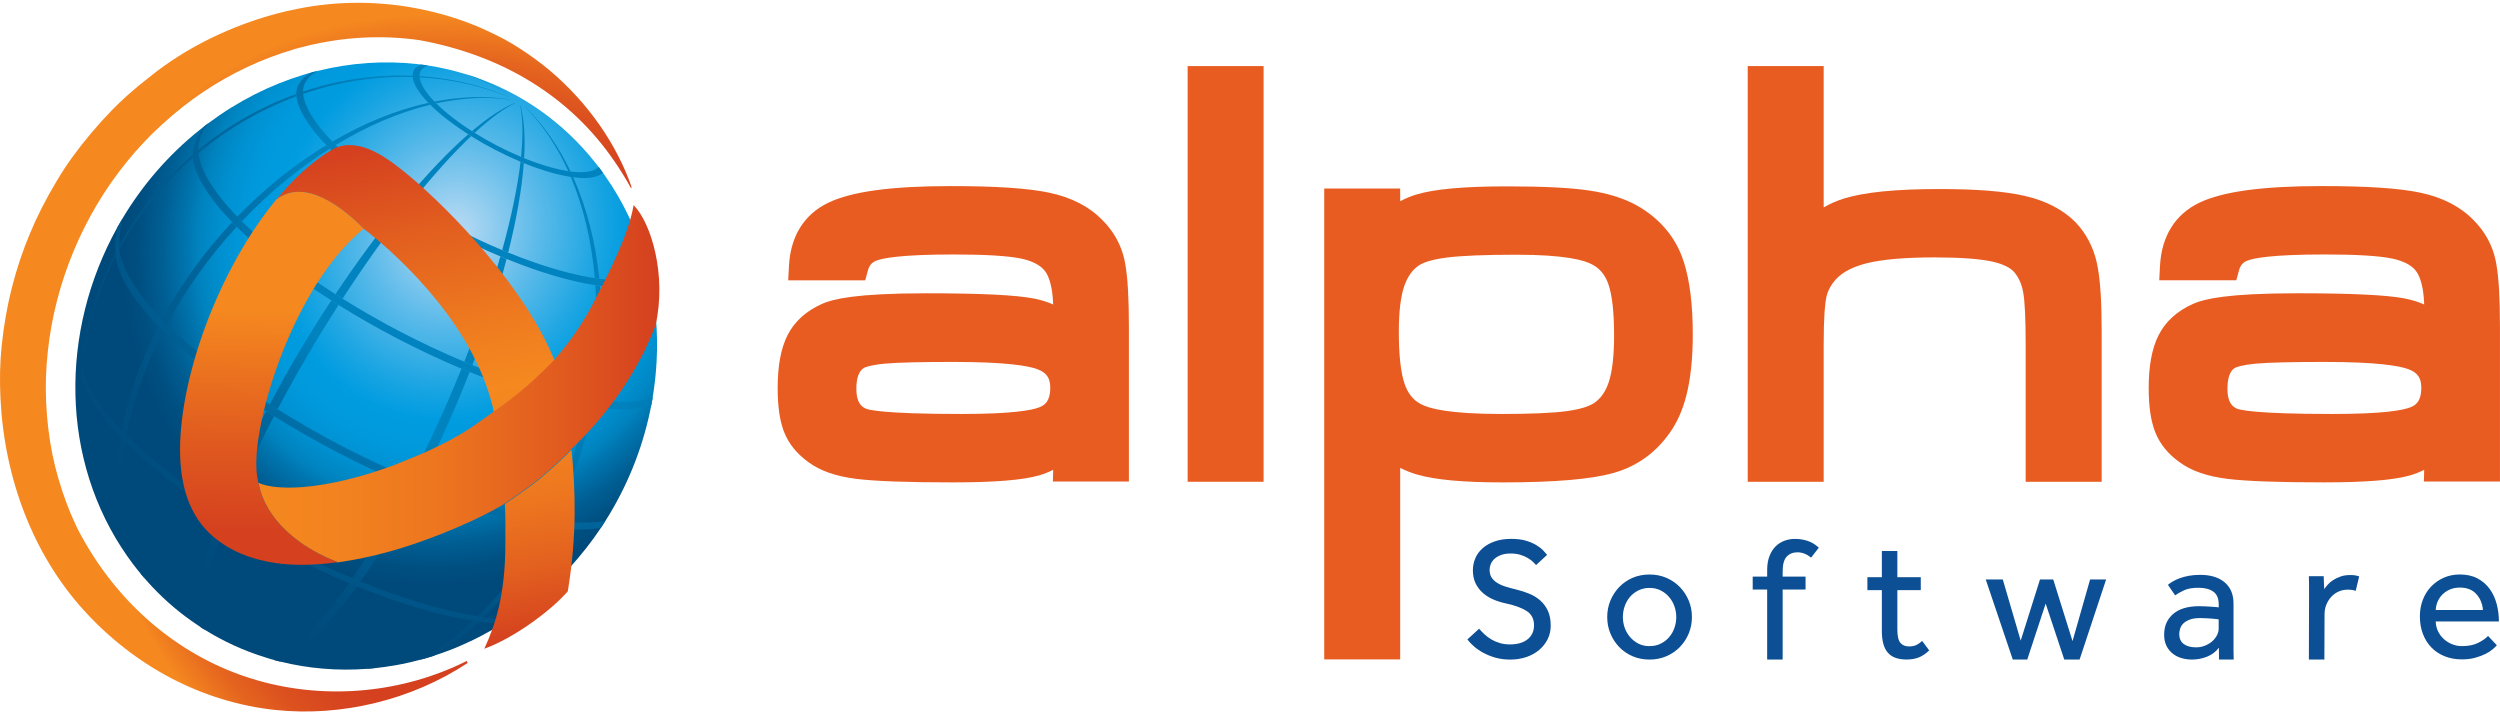
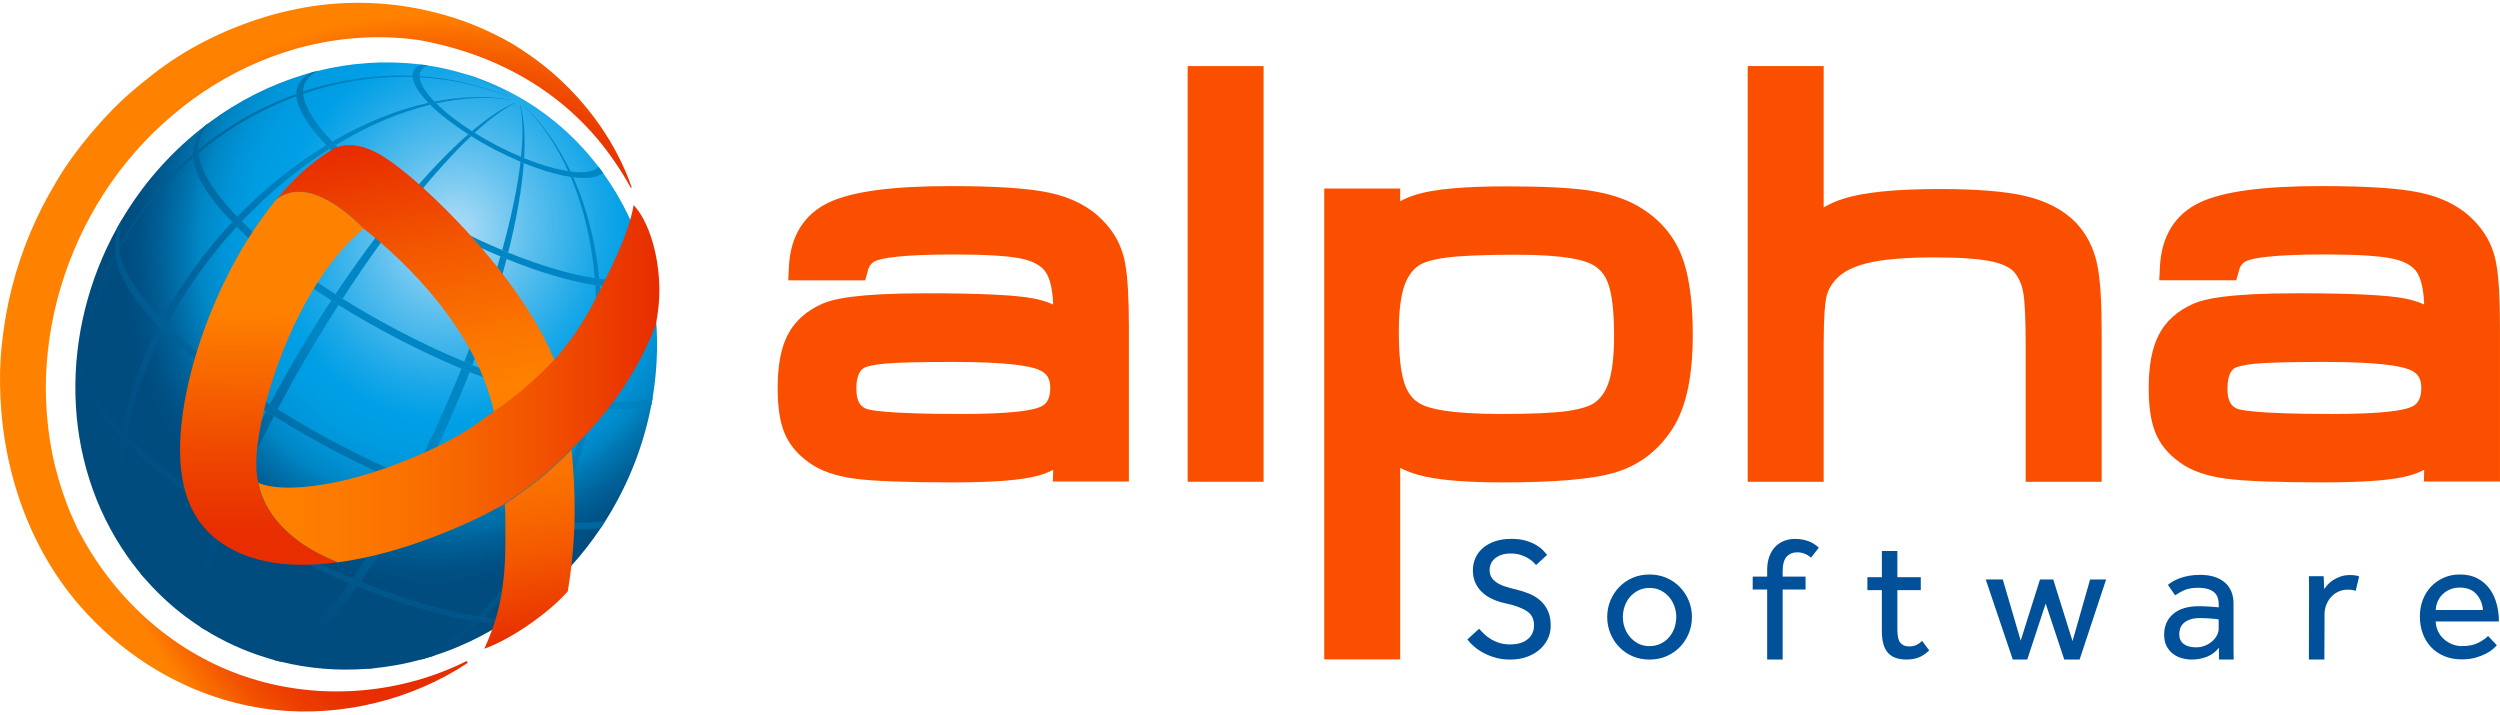
<svg xmlns="http://www.w3.org/2000/svg" xmlns:xlink="http://www.w3.org/1999/xlink" id="a" viewBox="0 0 161 46">
  <defs>
    <radialGradient id="b" cx="29.193" cy="14.97" fx="29.193" fy="14.97" r="22.999" gradientTransform="translate(52.89433 -6.90154) rotate(112.1452) scale(1 .91575)" gradientUnits="userSpaceOnUse">
-       <stop offset=".048" stop-color="#acd6f2" />
-       <stop offset=".245" stop-color="#60bcea" />
-       <stop offset=".441" stop-color="#1ba5e2" />
-       <stop offset=".532" stop-color="#009ce0" />
-       <stop offset=".62" stop-color="#0099dc" />
-       <stop offset=".694" stop-color="#0091d2" />
-       <stop offset=".764" stop-color="#0084c0" />
-       <stop offset=".769" stop-color="#0083bf" />
-       <stop offset=".803" stop-color="#0076b0" />
-       <stop offset=".882" stop-color="#005e93" />
-       <stop offset=".951" stop-color="#004f81" />
-       <stop offset="1" stop-color="#004a7b" />
+       <stop offset=".048" stop-color="#a1d8f5" />
+       <stop offset=".229" stop-color="#5fc0ee" />
+       <stop offset=".435" stop-color="#1ba8e8" />
+       <stop offset=".532" stop-color="#009fe6" />
+       <stop offset=".618" stop-color="#009ce2" />
+       <stop offset=".692" stop-color="#0094d8" />
+       <stop offset=".761" stop-color="#0087c6" />
+       <stop offset=".769" stop-color="#0086c4" />
+       <stop offset=".805" stop-color="#0078b4" />
+       <stop offset=".883" stop-color="#006097" />
+       <stop offset=".951" stop-color="#005185" />
+       <stop offset="1" stop-color="#004c7f" />
    </radialGradient>
    <radialGradient id="c" cx="32.015" cy="1.974" fx="32.015" fy="1.974" r="35.83" gradientTransform="translate(58.95926 52.23724) rotate(-140.2567) scale(.969 .7451) skewX(.27153)" gradientUnits="userSpaceOnUse">
-       <stop offset=".023" stop-color="#d5411f" />
-       <stop offset=".672" stop-color="#d5411f" />
-       <stop offset=".749" stop-color="#d6451f" />
-       <stop offset=".827" stop-color="#dc511f" />
-       <stop offset=".907" stop-color="#e5651f" />
-       <stop offset=".986" stop-color="#f2821f" />
-       <stop offset="1" stop-color="#f5881f" />
+       <stop offset=".023" stop-color="#e82e00" />
+       <stop offset=".672" stop-color="#e82e00" />
+       <stop offset=".743" stop-color="#e93200" />
+       <stop offset=".816" stop-color="#ec3e00" />
+       <stop offset=".889" stop-color="#f25200" />
+       <stop offset=".962" stop-color="#fa6f00" />
+       <stop offset="1" stop-color="#ff8100" />
    </radialGradient>
    <radialGradient id="d" cx="32.255" cy="13.706" fx="32.255" fy="13.706" r="25.024" gradientUnits="userSpaceOnUse">
-       <stop offset=".426" stop-color="#0083bf" />
-       <stop offset=".496" stop-color="#0076b0" />
-       <stop offset=".662" stop-color="#005e93" />
-       <stop offset=".805" stop-color="#004f81" />
-       <stop offset=".908" stop-color="#004a7b" />
+       <stop offset=".426" stop-color="#0086c4" />
+       <stop offset=".5" stop-color="#0078b4" />
+       <stop offset=".664" stop-color="#006097" />
+       <stop offset=".806" stop-color="#005185" />
+       <stop offset=".908" stop-color="#004c7f" />
    </radialGradient>
    <radialGradient id="e" cx="32.017" cy="15.605" fx="32.017" fy="15.605" r="31.35" xlink:href="#d" />
    <radialGradient id="f" cx="32.018" cy="15.605" fx="32.018" fy="15.605" r="31.351" xlink:href="#d" />
    <radialGradient id="g" cx="32.018" cy="15.56" fx="32.018" fy="15.56" r="31.195" xlink:href="#d" />
    <radialGradient id="h" cx="32.054" cy="15.57" fx="32.054" fy="15.57" r="31.222" xlink:href="#d" />
    <radialGradient id="i" cx="32.816" cy="15.431" fx="32.816" fy="15.431" r="30.554" xlink:href="#d" />
    <radialGradient id="j" cx="30.389" cy="16.182" fx="30.389" fy="16.182" r="30.358" xlink:href="#d" />
    <radialGradient id="k" cx="31.239" cy="15.78" fx="31.239" fy="15.78" r="31.122" xlink:href="#d" />
    <radialGradient id="l" cx="31.541" cy="14.751" fx="31.541" fy="14.751" r="32.516" xlink:href="#d" />
    <radialGradient id="m" cx="31.726" cy="15.387" fx="31.726" fy="15.387" r="31.456" xlink:href="#d" />
    <radialGradient id="n" cx="31.848" cy="15.588" fx="31.848" fy="15.588" r="30.982" xlink:href="#d" />
    <radialGradient id="o" cx="31.955" cy="15.594" fx="31.955" fy="15.594" r="31.063" xlink:href="#d" />
    <linearGradient id="p" x1="25.149" y1="9.408" x2="31.101" y2="41.48" gradientUnits="userSpaceOnUse">
-       <stop offset="0" stop-color="#d5411f" />
-       <stop offset=".175" stop-color="#e25e1f" />
-       <stop offset=".386" stop-color="#ef7c1f" />
-       <stop offset=".505" stop-color="#f5881f" />
-       <stop offset=".619" stop-color="#f3831f" />
-       <stop offset=".739" stop-color="#ed761f" />
-       <stop offset=".863" stop-color="#e3611f" />
-       <stop offset=".988" stop-color="#d6441f" />
-       <stop offset="1" stop-color="#d5411f" />
+       <stop offset="0" stop-color="#e82e00" />
+       <stop offset=".212" stop-color="#f35700" />
+       <stop offset=".4" stop-color="#fb7500" />
+       <stop offset=".505" stop-color="#ff8100" />
+       <stop offset=".61" stop-color="#fd7c00" />
+       <stop offset=".721" stop-color="#fa6f00" />
+       <stop offset=".835" stop-color="#f45a00" />
+       <stop offset=".95" stop-color="#ec3d00" />
+       <stop offset="1" stop-color="#e82e00" />
    </linearGradient>
    <linearGradient id="q" x1="29.018" y1="8.536" x2="35.024" y2="40.89" xlink:href="#p" />
    <linearGradient id="r" x1="19.39" y1="35.101" x2="19.804" y2="35.101" gradientUnits="userSpaceOnUse">
      <stop offset=".162" stop-color="#d5411f" />
      <stop offset=".279" stop-color="#df571f" />
      <stop offset=".446" stop-color="#eb721f" />
      <stop offset=".596" stop-color="#f2821f" />
      <stop offset=".712" stop-color="#f5881f" />
      <stop offset="1" stop-color="#f5881f" />
    </linearGradient>
    <linearGradient id="s" x1="21.678" y1="36.201" x2="21.733" y2="36.201" xlink:href="#r" />
    <linearGradient id="t" x1="17.248" y1="38.332" x2="17.649" y2="12.608" gradientUnits="userSpaceOnUse">
-       <stop offset=".162" stop-color="#d5411f" />
-       <stop offset=".38" stop-color="#e05a1f" />
-       <stop offset=".712" stop-color="#f5881f" />
-       <stop offset="1" stop-color="#f5881f" />
+       <stop offset=".162" stop-color="#e82e00" />
+       <stop offset=".351" stop-color="#ef4700" />
+       <stop offset=".712" stop-color="#ff8100" />
+       <stop offset="1" stop-color="#ff8100" />
    </linearGradient>
    <linearGradient id="u" x1="16.64" y1="24.713" x2="42.461" y2="24.713" gradientUnits="userSpaceOnUse">
-       <stop offset="0" stop-color="#f5881f" />
-       <stop offset=".213" stop-color="#f2821f" />
-       <stop offset=".471" stop-color="#ec741f" />
-       <stop offset=".75" stop-color="#e15b1f" />
-       <stop offset=".99" stop-color="#d5411f" />
+       <stop offset="0" stop-color="#ff8100" />
+       <stop offset=".195" stop-color="#fd7b00" />
+       <stop offset=".43" stop-color="#f96d00" />
+       <stop offset=".686" stop-color="#f25400" />
+       <stop offset=".955" stop-color="#e93200" />
+       <stop offset=".99" stop-color="#e82e00" />
    </linearGradient>
    <linearGradient id="v" x1="19.576" y1="35.651" x2="22.026" y2="35.651" gradientUnits="userSpaceOnUse">
      <stop offset="0" stop-color="#f5881f" />
      <stop offset=".209" stop-color="#f3831f" />
      <stop offset=".432" stop-color="#ed761f" />
      <stop offset=".663" stop-color="#e3611f" />
      <stop offset=".896" stop-color="#d6431f" />
      <stop offset=".915" stop-color="#d5411f" />
    </linearGradient>
  </defs>
-   <path d="M72.412,16.715c-.22-.966-.694-1.817-1.41-2.535-.85-.877-2.011-1.474-3.45-1.775-1.341-.283-3.416-.421-6.343-.421-3.794,0-6.366.35-7.865,1.071-1.558.747-2.435,2.156-2.535,4.074l-.048.923h4.959l.177-.644c.088-.32.247-.505.532-.619.373-.15,1.515-.401,4.99-.401,2.054,0,3.52.09,4.356.268.696.148,1.201.408,1.501.773.048.06.088.118.118.172.184.32.394.912.429,2.008-.376-.168-.787-.296-1.232-.383-1.165-.228-3.433-.338-6.934-.338-4.58,0-6.0.377-6.67.66-1.056.46-1.818,1.146-2.272,2.042-.426.849-.633,1.962-.633,3.404,0,1.179.132,2.097.405,2.806.297.767.828,1.426,1.577,1.963.755.559,1.765.911,3.09,1.077,1.203.15,3.292.226,6.211.226,2.667,0,4.476-.146,5.531-.445.324-.092.634-.214.929-.365l-.019.754h4.895v-9.921c0-1.858-.075-3.188-.23-4.066-.016-.102-.038-.208-.06-.308ZM67.637,24.975c0,.859-.351,1.115-.695,1.252-.496.197-1.769.433-5.018.433-5.039,0-6.006-.268-6.182-.351-.273-.13-.593-.394-.593-1.263,0-.706.166-1.162.492-1.354.065-.037.386-.184,1.37-.276.799-.071,2.272-.108,4.374-.108,3.445,0,4.847.254,5.417.467.594.22.835.567.835,1.199Z" fill="#e85c21" />
-   <polygon points="76.484 4.256 76.484 4.527 76.484 30.149 76.484 31.026 77.361 31.026 80.498 31.026 81.376 31.026 81.376 30.149 81.376 4.527 81.376 4.256 76.484 4.256" fill="#e85c21" />
-   <path d="M108.329,16.555c-.51-1.366-1.458-2.468-2.815-3.265-.874-.504-1.922-.839-3.21-1.028-1.218-.175-2.935-.26-5.251-.26-2.754,0-4.662.171-5.832.523-.374.114-.724.259-1.049.433v-.818h-4.892v30.327h4.892v-12.335c.344.177.716.323,1.114.436,1.168.335,2.963.498,5.487.498,3.405,0,5.763-.206,7.209-.629,1.557-.455,2.811-1.405,3.724-2.824.881-1.367,1.309-3.353,1.309-6.073,0-1.89-.19-3.448-.564-4.631-.038-.117-.078-.237-.124-.355ZM103.948,21.612c0,1.315-.119,2.332-.353,3.023-.208.603-.514,1.037-.935,1.321-.242.16-.75.384-1.761.52-.891.122-2.302.184-4.197.184-3.349,0-4.678-.347-5.203-.639l-.007-.004-.007-.004c-.477-.254-.811-.671-1.023-1.276-.251-.717-.378-1.851-.378-3.371,0-1.278.118-2.27.351-2.948.101-.287.222-.533.369-.747.159-.234.34-.418.558-.569.231-.156.74-.378,1.79-.513.954-.123,2.47-.185,4.508-.185,3.108,0,4.371.345,4.885.635l.008.004.008.004c.291.157.521.36.703.624.128.184.233.394.314.627.246.701.369,1.814.369,3.311Z" fill="#e85c21" />
-   <path d="M135.039,16.934c-.225-1.01-.683-1.888-1.359-2.604l-.007-.007-.007-.007c-.804-.815-1.907-1.388-3.278-1.702-1.293-.296-3.083-.44-5.472-.44-2.844,0-4.872.204-6.199.622-.464.148-.889.336-1.272.562V4.256h-4.892v26.77h4.892v-8.826c0-1.851.089-2.668.164-3.027.092-.431.289-.812.604-1.161.017-.019.03-.034.043-.047l.007-.007.01-.01c.412-.436,1.061-.769,1.928-.99,1.002-.253,2.478-.381,4.384-.381,1.687,0,2.956.095,3.771.281.674.157,1.147.398,1.403.716.059.075.111.149.149.214l.007.013.008.012c.178.283.299.614.371,1.013.106.582.159,1.717.159,3.375v8.826h4.895v-9.646c0-1.887-.084-3.257-.258-4.186-.015-.093-.033-.178-.052-.26Z" fill="#e85c21" />
-   <path d="M160.768,17.027c-.018-.111-.039-.215-.061-.312-.215-.96-.689-1.814-1.41-2.539-.848-.873-2.011-1.471-3.45-1.772-1.337-.283-3.411-.421-6.34-.421-3.793,0-6.366.35-7.868,1.07-1.559.749-2.436,2.158-2.536,4.075l-.048.923h4.962l.177-.644c.088-.321.247-.506.529-.619.373-.15,1.515-.401,4.993-.401,2.054,0,3.52.09,4.356.268.696.148,1.201.408,1.501.773.04.051.08.11.115.172.184.32.394.912.429,2.008-.376-.167-.787-.295-1.232-.383-1.165-.228-3.431-.338-6.93-.338-4.58,0-6.0.377-6.67.66-1.061.462-1.824,1.149-2.274,2.045-.427.851-.635,1.963-.635,3.401,0,1.174.134,2.092.408,2.806.292.764.822,1.425,1.574,1.963.755.559,1.767.911,3.093,1.077,1.199.15,3.289.226,6.211.226,2.668,0,4.477-.146,5.528-.445.324-.092.634-.214.928-.364l-.019.753h4.899v-9.921c0-1.859-.076-3.188-.232-4.062ZM155.932,24.975c0,.86-.35,1.116-.692,1.252-.496.197-1.769.433-5.018.433-5.039,0-6.006-.268-6.182-.351-.273-.13-.593-.394-.593-1.263,0-1.066.368-1.283.489-1.354.086-.048.417-.187,1.373-.276.797-.071,2.268-.108,4.371-.108,3.444,0,4.849.254,5.421.468.591.219.831.566.831,1.199Z" fill="#e85c21" />
-   <path d="M95.254,40.491c.104.118.22.238.349.36.129.122.275.231.438.327.162.096.343.174.543.233.2.059.417.089.655.089.488,0,.869-.111,1.142-.333.273-.222.41-.521.41-.898,0-.407-.155-.711-.466-.915-.31-.203-.758-.368-1.342-.494-.318-.066-.607-.159-.865-.277-.259-.118-.482-.266-.671-.444s-.334-.383-.438-.615c-.104-.233-.155-.497-.155-.793,0-.273.052-.532.155-.776s.258-.458.466-.643c.207-.185.466-.333.776-.443.311-.111.669-.166,1.076-.166.362,0,.675.039.937.116.263.078.486.172.671.283s.333.226.444.344c.111.118.196.214.255.288l-.71.654c-.044-.052-.111-.12-.2-.205-.089-.085-.202-.168-.338-.249s-.296-.15-.477-.205c-.182-.056-.39-.083-.627-.083-.237,0-.44.032-.61.094-.17.063-.31.144-.421.244-.111.1-.192.212-.244.338-.052.126-.077.251-.077.377,0,.185.039.342.116.471.078.129.19.244.338.344s.331.185.549.255c.218.071.467.139.748.205.274.066.542.154.804.261.262.107.497.251.704.432.207.181.371.403.494.666.122.262.183.582.183.959,0,.318-.066.61-.2.876-.133.266-.316.497-.549.693s-.509.348-.826.455c-.318.107-.662.161-1.032.161-.348,0-.663-.041-.948-.122-.285-.081-.544-.185-.776-.31-.233-.125-.436-.264-.61-.416-.174-.151-.316-.301-.427-.449l.754-.687Z" fill="#0c4f94" />
-   <path d="M106.232,42.476c-.399,0-.765-.072-1.098-.216s-.619-.342-.859-.593c-.24-.251-.429-.541-.565-.871-.137-.329-.205-.682-.205-1.059,0-.377.068-.73.205-1.059.137-.329.325-.619.565-.871.24-.251.527-.449.859-.593s.698-.216,1.098-.216c.392,0,.754.072,1.087.216s.621.342.865.593c.244.251.434.542.571.871.137.329.205.682.205,1.059,0,.377-.069.73-.205,1.059-.137.329-.327.619-.571.871-.244.251-.532.449-.865.593s-.695.216-1.087.216ZM106.232,41.61c.266,0,.507-.053.721-.161.215-.107.396-.247.544-.421s.261-.373.338-.599c.077-.225.117-.456.117-.693,0-.229-.039-.456-.117-.682-.077-.225-.192-.427-.344-.604-.152-.178-.333-.32-.544-.427-.21-.107-.449-.161-.715-.161-.266,0-.506.054-.721.161-.215.107-.396.248-.544.422s-.26.373-.338.599c-.077.226-.116.456-.116.693,0,.237.039.466.116.688.078.222.192.421.344.599.152.177.333.32.544.427.211.107.449.161.715.161Z" fill="#0c4f94" />
-   <path d="M113.806,37.966h-.932v-.832h.932v-.422c0-.347.05-.649.15-.904.1-.255.233-.464.399-.627.167-.163.357-.283.571-.36.215-.078.44-.116.676-.116.274,0,.542.042.804.127.262.085.504.231.726.438l-.499.643c-.273-.229-.565-.344-.876-.344-.288,0-.519.092-.693.277-.174.185-.261.503-.261.954v.333h1.475v.832h-1.475v4.51h-.998v-4.51Z" fill="#0c4f94" />
-   <path d="M121.192,38.003h-.932v-.832h.932v-1.686h.998v1.686h1.508v.832h-1.508v2.54c0,.414.064.699.194.854.129.155.312.233.549.233.192,0,.351-.029.477-.089.125-.059.251-.148.377-.266l.454.61c-.214.207-.434.357-.66.449-.226.092-.494.139-.804.139-.547,0-.949-.148-1.203-.444-.255-.295-.383-.758-.383-1.386v-2.639Z" fill="#0c4f94" />
-   <path d="M127.882,37.319h1.098l1.153,3.937,1.242-3.937h.854l1.242,3.97,1.131-3.97h1.032l-1.708,5.156h-.987l-1.198-3.604-1.186,3.604h-.932l-1.741-5.156Z" fill="#0c4f94" />
-   <path d="M142.897,41.711c-.192.259-.446.451-.759.577-.315.125-.638.188-.97.188-.215,0-.427-.028-.638-.083-.211-.055-.403-.148-.577-.277-.174-.129-.315-.295-.421-.499-.107-.203-.161-.453-.161-.749,0-.554.194-.998.582-1.331s.948-.499,1.68-.499c.118,0,.244.004.377.011.133.007.259.015.377.022.119.007.222.015.311.022.089.007.152.015.188.022v-.188c0-.384-.117-.66-.349-.826-.233-.166-.549-.249-.948-.249-.392,0-.703.054-.932.161-.229.107-.421.216-.577.327l-.466-.676c.089-.074.196-.148.321-.222.126-.074.273-.142.444-.205.17-.063.362-.115.577-.155s.462-.061.743-.061c.665,0,1.188.161,1.569.482.381.322.571.778.571,1.37v2.999c0,.181.004.479.011.604h-.946l-.007-.765ZM142.885,39.892c-.029-.007-.087-.017-.172-.028-.085-.011-.183-.02-.294-.027-.111-.007-.23-.015-.355-.022-.126-.007-.248-.011-.366-.011-.281,0-.509.033-.682.1-.174.066-.311.15-.411.249-.1.1-.168.211-.205.333-.037.122-.056.238-.056.349,0,.281.096.494.288.638s.458.216.798.216c.192,0,.375-.033.549-.1.173-.066.327-.155.46-.266.133-.111.24-.24.322-.388.081-.148.122-.3.122-.455v-.588Z" fill="#0c4f94" />
-   <path d="M148.702,38.162v-.56c0-.159-.004-.323-.011-.493h.954l.033.832c.059-.089.137-.187.233-.294.095-.107.212-.205.349-.294.137-.089.296-.164.477-.227.181-.063.389-.094.627-.094.11,0,.212.007.305.022.092.015.179.037.261.066l-.222.932c-.133-.052-.303-.078-.51-.078-.215,0-.412.041-.593.122-.181.081-.338.194-.471.338s-.238.312-.316.505c-.078.192-.117.396-.117.61l-.011,2.927h-.998l.011-4.313Z" fill="#0c4f94" />
-   <path d="M160.798,41.555c-.059.067-.148.152-.266.255-.119.104-.272.203-.461.299-.188.096-.41.179-.665.25s-.545.105-.871.105c-.399,0-.765-.067-1.098-.2-.333-.133-.617-.322-.854-.566-.237-.244-.42-.536-.549-.876s-.194-.717-.194-1.131c0-.377.063-.73.188-1.059.125-.329.303-.613.532-.854s.501-.431.815-.571c.315-.14.66-.211,1.037-.211.443,0,.824.085,1.142.255.318.17.578.396.782.676.203.281.353.603.449.965s.144.739.144,1.131h-4.069c.007.229.057.44.15.632.092.192.216.359.371.499s.333.251.532.333c.2.081.411.122.632.122.436,0,.794-.074,1.076-.222.281-.148.484-.292.61-.432l.565.599ZM159.9,39.282c-.03-.399-.17-.739-.421-1.02-.251-.281-.607-.422-1.065-.422-.237,0-.449.041-.638.122-.188.081-.349.189-.482.322s-.237.286-.311.46c-.074.174-.114.353-.122.538h3.038Z" fill="#0c4f94" />
+   <path d="M72.412,16.715c-.22-.966-.694-1.817-1.41-2.535-.85-.877-2.011-1.474-3.45-1.775-1.341-.283-3.416-.421-6.343-.421-3.794,0-6.366.35-7.865,1.071-1.558.747-2.435,2.156-2.535,4.074l-.048.923h4.959l.177-.644c.088-.32.247-.505.532-.619.373-.15,1.515-.401,4.99-.401,2.054,0,3.52.09,4.356.268.696.148,1.201.408,1.501.773.048.06.088.118.118.172.184.32.394.912.429,2.008-.376-.168-.787-.296-1.232-.383-1.165-.228-3.433-.338-6.934-.338-4.58,0-6.0.377-6.67.66-1.056.46-1.818,1.146-2.272,2.042-.426.849-.633,1.962-.633,3.404,0,1.179.132,2.097.405,2.806.297.767.828,1.426,1.577,1.963.755.559,1.765.911,3.09,1.077,1.203.15,3.292.226,6.211.226,2.667,0,4.476-.146,5.531-.445.324-.092.634-.214.929-.365l-.019.754h4.895v-9.921c0-1.858-.075-3.188-.23-4.066-.016-.102-.038-.208-.06-.308ZM67.637,24.975c0,.859-.351,1.115-.695,1.252-.496.197-1.769.433-5.018.433-5.039,0-6.006-.268-6.182-.351-.273-.13-.593-.394-.593-1.263,0-.706.166-1.162.492-1.354.065-.037.386-.184,1.37-.276.799-.071,2.272-.108,4.374-.108,3.445,0,4.847.254,5.417.467.594.22.835.567.835,1.199Z" fill="#fb4f00" />
+   <polygon points="76.484 4.256 76.484 4.527 76.484 30.149 76.484 31.026 77.361 31.026 80.498 31.026 81.376 31.026 81.376 30.149 81.376 4.527 81.376 4.256 76.484 4.256" fill="#fb4f00" />
+   <path d="M108.329,16.555c-.51-1.366-1.458-2.468-2.815-3.265-.874-.504-1.922-.839-3.21-1.028-1.218-.175-2.935-.26-5.251-.26-2.754,0-4.662.171-5.832.523-.374.114-.724.259-1.049.433v-.818h-4.892v30.327h4.892v-12.335c.344.177.716.323,1.114.436,1.168.335,2.963.498,5.487.498,3.405,0,5.763-.206,7.209-.629,1.557-.455,2.811-1.405,3.724-2.824.881-1.367,1.309-3.353,1.309-6.073,0-1.89-.19-3.448-.564-4.631-.038-.117-.078-.237-.124-.355ZM103.948,21.612c0,1.315-.119,2.332-.353,3.023-.208.603-.514,1.037-.935,1.321-.242.16-.75.384-1.761.52-.891.122-2.302.184-4.197.184-3.349,0-4.678-.347-5.203-.639l-.007-.004-.007-.004c-.477-.254-.811-.671-1.023-1.276-.251-.717-.378-1.851-.378-3.371,0-1.278.118-2.27.351-2.948.101-.287.222-.533.369-.747.159-.234.34-.418.558-.569.231-.156.74-.378,1.79-.513.954-.123,2.47-.185,4.508-.185,3.108,0,4.371.345,4.885.635l.008.004.008.004c.291.157.521.36.703.624.128.184.233.394.314.627.246.701.369,1.814.369,3.311Z" fill="#fb4f00" />
+   <path d="M135.039,16.934c-.225-1.01-.683-1.888-1.359-2.604l-.007-.007-.007-.007c-.804-.815-1.907-1.388-3.278-1.702-1.293-.296-3.083-.44-5.472-.44-2.844,0-4.872.204-6.199.622-.464.148-.889.336-1.272.562V4.256h-4.892v26.77h4.892v-8.826c0-1.851.089-2.668.164-3.027.092-.431.289-.812.604-1.161.017-.019.03-.034.043-.047l.007-.007.01-.01c.412-.436,1.061-.769,1.928-.99,1.002-.253,2.478-.381,4.384-.381,1.687,0,2.956.095,3.771.281.674.157,1.147.398,1.403.716.059.075.111.149.149.214l.007.013.008.012c.178.283.299.614.371,1.013.106.582.159,1.717.159,3.375v8.826h4.895v-9.646c0-1.887-.084-3.257-.258-4.186-.015-.093-.033-.178-.052-.26Z" fill="#fb4f00" />
+   <path d="M160.768,17.027c-.018-.111-.039-.215-.061-.312-.215-.96-.689-1.814-1.41-2.539-.848-.873-2.011-1.471-3.45-1.772-1.337-.283-3.411-.421-6.34-.421-3.793,0-6.366.35-7.868,1.07-1.559.749-2.436,2.158-2.536,4.075l-.048.923h4.962l.177-.644c.088-.321.247-.506.529-.619.373-.15,1.515-.401,4.993-.401,2.054,0,3.52.09,4.356.268.696.148,1.201.408,1.501.773.04.051.08.11.115.172.184.32.394.912.429,2.008-.376-.167-.787-.295-1.232-.383-1.165-.228-3.431-.338-6.93-.338-4.58,0-6.0.377-6.67.66-1.061.462-1.824,1.149-2.274,2.045-.427.851-.635,1.963-.635,3.401,0,1.174.134,2.092.408,2.806.292.764.822,1.425,1.574,1.963.755.559,1.767.911,3.093,1.077,1.199.15,3.289.226,6.211.226,2.668,0,4.477-.146,5.528-.445.324-.092.634-.214.928-.364l-.019.753h4.899v-9.921c0-1.859-.076-3.188-.232-4.062ZM155.932,24.975c0,.86-.35,1.116-.692,1.252-.496.197-1.769.433-5.018.433-5.039,0-6.006-.268-6.182-.351-.273-.13-.593-.394-.593-1.263,0-1.066.368-1.283.489-1.354.086-.048.417-.187,1.373-.276.797-.071,2.268-.108,4.371-.108,3.444,0,4.849.254,5.421.468.591.219.831.566.831,1.199Z" fill="#fb4f00" />
+   <path d="M95.254,40.491c.104.118.22.238.349.36.129.122.275.231.438.327.162.096.343.174.543.233.2.059.417.089.655.089.488,0,.869-.111,1.142-.333.273-.222.41-.521.41-.898,0-.407-.155-.711-.466-.915-.31-.203-.758-.368-1.342-.494-.318-.066-.607-.159-.865-.277-.259-.118-.482-.266-.671-.444s-.334-.383-.438-.615c-.104-.233-.155-.497-.155-.793,0-.273.052-.532.155-.776s.258-.458.466-.643c.207-.185.466-.333.776-.443.311-.111.669-.166,1.076-.166.362,0,.675.039.937.116.263.078.486.172.671.283s.333.226.444.344c.111.118.196.214.255.288l-.71.654c-.044-.052-.111-.12-.2-.205-.089-.085-.202-.168-.338-.249s-.296-.15-.477-.205c-.182-.056-.39-.083-.627-.083-.237,0-.44.032-.61.094-.17.063-.31.144-.421.244-.111.1-.192.212-.244.338-.052.126-.077.251-.077.377,0,.185.039.342.116.471.078.129.19.244.338.344s.331.185.549.255c.218.071.467.139.748.205.274.066.542.154.804.261.262.107.497.251.704.432.207.181.371.403.494.666.122.262.183.582.183.959,0,.318-.066.61-.2.876-.133.266-.316.497-.549.693s-.509.348-.826.455c-.318.107-.662.161-1.032.161-.348,0-.663-.041-.948-.122-.285-.081-.544-.185-.776-.31-.233-.125-.436-.264-.61-.416-.174-.151-.316-.301-.427-.449l.754-.687Z" fill="#005199" />
+   <path d="M106.232,42.476c-.399,0-.765-.072-1.098-.216s-.619-.342-.859-.593c-.24-.251-.429-.541-.565-.871-.137-.329-.205-.682-.205-1.059,0-.377.068-.73.205-1.059.137-.329.325-.619.565-.871.24-.251.527-.449.859-.593s.698-.216,1.098-.216c.392,0,.754.072,1.087.216s.621.342.865.593c.244.251.434.542.571.871.137.329.205.682.205,1.059,0,.377-.069.73-.205,1.059-.137.329-.327.619-.571.871-.244.251-.532.449-.865.593s-.695.216-1.087.216ZM106.232,41.61c.266,0,.507-.053.721-.161.215-.107.396-.247.544-.421s.261-.373.338-.599c.077-.225.117-.456.117-.693,0-.229-.039-.456-.117-.682-.077-.225-.192-.427-.344-.604-.152-.178-.333-.32-.544-.427-.21-.107-.449-.161-.715-.161-.266,0-.506.054-.721.161-.215.107-.396.248-.544.422s-.26.373-.338.599c-.077.226-.116.456-.116.693,0,.237.039.466.116.688.078.222.192.421.344.599.152.177.333.32.544.427.211.107.449.161.715.161Z" fill="#005199" />
+   <path d="M113.806,37.966h-.932v-.832h.932v-.422c0-.347.05-.649.15-.904.1-.255.233-.464.399-.627.167-.163.357-.283.571-.36.215-.078.44-.116.676-.116.274,0,.542.042.804.127.262.085.504.231.726.438l-.499.643c-.273-.229-.565-.344-.876-.344-.288,0-.519.092-.693.277-.174.185-.261.503-.261.954v.333h1.475v.832h-1.475v4.51h-.998v-4.51Z" fill="#005199" />
+   <path d="M121.192,38.003h-.932v-.832h.932v-1.686h.998v1.686h1.508v.832h-1.508v2.54c0,.414.064.699.194.854.129.155.312.233.549.233.192,0,.351-.029.477-.089.125-.059.251-.148.377-.266l.454.61c-.214.207-.434.357-.66.449-.226.092-.494.139-.804.139-.547,0-.949-.148-1.203-.444-.255-.295-.383-.758-.383-1.386v-2.639Z" fill="#005199" />
+   <path d="M127.882,37.319h1.098l1.153,3.937,1.242-3.937h.854l1.242,3.97,1.131-3.97h1.032l-1.708,5.156h-.987l-1.198-3.604-1.186,3.604h-.932l-1.741-5.156Z" fill="#005199" />
+   <path d="M142.897,41.711c-.192.259-.446.451-.759.577-.315.125-.638.188-.97.188-.215,0-.427-.028-.638-.083-.211-.055-.403-.148-.577-.277-.174-.129-.315-.295-.421-.499-.107-.203-.161-.453-.161-.749,0-.554.194-.998.582-1.331s.948-.499,1.68-.499c.118,0,.244.004.377.011.133.007.259.015.377.022.119.007.222.015.311.022.089.007.152.015.188.022v-.188c0-.384-.117-.66-.349-.826-.233-.166-.549-.249-.948-.249-.392,0-.703.054-.932.161-.229.107-.421.216-.577.327l-.466-.676c.089-.074.196-.148.321-.222.126-.074.273-.142.444-.205.17-.063.362-.115.577-.155s.462-.061.743-.061c.665,0,1.188.161,1.569.482.381.322.571.778.571,1.37v2.999c0,.181.004.479.011.604h-.946l-.007-.765ZM142.885,39.892c-.029-.007-.087-.017-.172-.028-.085-.011-.183-.02-.294-.027-.111-.007-.23-.015-.355-.022-.126-.007-.248-.011-.366-.011-.281,0-.509.033-.682.1-.174.066-.311.15-.411.249-.1.1-.168.211-.205.333-.037.122-.056.238-.056.349,0,.281.096.494.288.638s.458.216.798.216c.192,0,.375-.033.549-.1.173-.066.327-.155.46-.266.133-.111.24-.24.322-.388.081-.148.122-.3.122-.455v-.588Z" fill="#005199" />
+   <path d="M148.702,38.162v-.56c0-.159-.004-.323-.011-.493h.954l.033.832c.059-.089.137-.187.233-.294.095-.107.212-.205.349-.294.137-.089.296-.164.477-.227.181-.063.389-.094.627-.094.11,0,.212.007.305.022.092.015.179.037.261.066l-.222.932c-.133-.052-.303-.078-.51-.078-.215,0-.412.041-.593.122-.181.081-.338.194-.471.338s-.238.312-.316.505c-.078.192-.117.396-.117.61l-.011,2.927h-.998l.011-4.313Z" fill="#005199" />
+   <path d="M160.798,41.555c-.059.067-.148.152-.266.255-.119.104-.272.203-.461.299-.188.096-.41.179-.665.25s-.545.105-.871.105c-.399,0-.765-.067-1.098-.2-.333-.133-.617-.322-.854-.566-.237-.244-.42-.536-.549-.876s-.194-.717-.194-1.131c0-.377.063-.73.188-1.059.125-.329.303-.613.532-.854s.501-.431.815-.571c.315-.14.66-.211,1.037-.211.443,0,.824.085,1.142.255.318.17.578.396.782.676.203.281.353.603.449.965s.144.739.144,1.131h-4.069c.007.229.057.44.15.632.092.192.216.359.371.499s.333.251.532.333c.2.081.411.122.632.122.436,0,.794-.074,1.076-.222.281-.148.484-.292.61-.432l.565.599ZM159.9,39.282c-.03-.399-.17-.739-.421-1.02-.251-.281-.607-.422-1.065-.422-.237,0-.449.041-.638.122-.188.081-.349.189-.482.322s-.237.286-.311.46c-.074.174-.114.353-.122.538h3.038Z" fill="#005199" />
  <path d="M42.288,23.229c-.035.657-.099,1.309-.195,1.964-.018.134-.039.263-.061.396,0,.004-.002.011-.002.015-.004.022-.007.046-.009.068-.022.136-.048.269-.074.403-.469,2.459-1.377,4.856-2.699,7.052-.083.138-.166.278-.258.416-.009.013-.015.024-.024.037-.088.138-.177.276-.269.416-1.191,1.78-2.662,3.407-4.407,4.799-.313.25-.624.488-.944.709q-.004.002-.007.002c-.142.103-.278.201-.423.293-.033.022-.057.044-.09.066h-.009c-.144.099-.282.193-.429.285h-.009c-.893.565-1.815,1.046-2.754,1.449-.554.239-1.114.447-1.679.626-.002,0-.004.002-.007.004-.296.096-.591.184-.889.263-.392.105-.784.197-1.176.276,0,0-.004.002-.007.002-.05.009-.096.018-.144.024,0,0-.004.004-.007.004-.129.024-.256.046-.385.068-.057.009-.107.018-.164.024h-.007c-.125.022-.245.044-.372.061h-.002c-.061.009-.12.015-.182.022h-.004c-.085.011-.169.022-.252.031h-.002c-.195.024-.388.044-.58.057-.048.007-.094.009-.142.013-1.894.14-3.774-.018-5.58-.469-.125-.031-.25-.061-.374-.096-.094-.026-.186-.053-.28-.079-.009-.002-.022-.007-.031-.009-.096-.028-.19-.055-.287-.09-.011-.002-.024-.007-.037-.011-1.351-.423-2.649-1.014-3.862-1.771-.002,0-.007-.002-.009-.004-.07-.044-.142-.09-.212-.136-.009-.004-.015-.011-.024-.018-.068-.044-.138-.092-.206-.138-1.049-.692-2.029-1.519-2.923-2.467-.061-.066-.123-.129-.182-.197-.096-.107-.193-.215-.287-.324-.061-.07-.123-.142-.182-.215-.018-.022-.035-.042-.053-.063-.079-.092-.155-.184-.23-.276-.226-.282-.444-.574-.655-.874-4.352-6.194-4.363-14.506-.67-21.164v-.002s0-.002.002-.004c.103-.188.21-.372.322-.556.002,0,.002-.002.002-.004,1.281-2.156,2.96-4.12,5.016-5.762.116-.092.232-.184.35-.271l.002-.002.042-.031c.053-.042.105-.081.158-.118,1.916-1.43,3.98-2.459,6.093-3.102.083-.028.171-.053.256-.079.053-.015.107-.031.16-.046h.004c.05-.013.099-.026.147-.039l.002-.002c.063-.018.12-.031.18-.044.059-.013.116-.028.18-.046-.004.002-.008.005-.012.006,2.155-.539,4.351-.683,6.475-.438h.002c.063.007.127.015.19.024.088.011.175.022.263.033.061.009.123.018.184.028h.002c.403.061.803.136,1.198.228.173.037.346.079.514.125.271.07.541.147.808.228.162.05.324.103.484.16.009,0,.018.004.024.009,2.966,1.022,5.655,2.868,7.741,5.5.074.092.151.186.223.282l.271.366c.046.061.09.125.131.186.589.836,1.097,1.712,1.528,2.616.394.825.725,1.677.99,2.546.085.278.162.558.234.841.033.116.061.23.088.346.009.035.018.07.024.105.026.118.053.236.079.355.05.245.099.495.14.744.033.193.068.39.09.582.048.346.085.692.114,1.04.079.911.096,1.832.046,2.752Z" fill="url(#b)" />
  <path d="M39.52,10.314c.397.571.769,1.171,1.106,1.787l.057-.031c-.962-2.784-2.814-5.439-5.225-7.487l-.466-.382-.479-.363c-.334-.247-.668-.478-.992-.686-.323-.208-.673-.427-1.039-.621l-.041-.021c-.341-.178-.693-.361-1.049-.518-1.368-.645-2.895-1.133-4.543-1.451-2.72-.525-5.557-.476-8.206.141l-.001 0-.001-.003-.203.046-.001-.003c-.455.107-.91.23-1.359.366-2.71.822-5.227,2.114-7.278,3.736l-.576.459c-.259.206-.492.393-.717.598-.859.73-1.694,1.583-2.631,2.686-.886,1.051-1.606,2.049-2.201,3.051-.701,1.167-1.264,2.265-1.719,3.357-.481,1.132-.884,2.337-1.199,3.58-.297,1.17-.516,2.423-.65,3.726-.11,1.066-.135,2.164-.077,3.359.255,5.256,2.147,10.092,5.328,13.617,3.315,3.674,7.707,5.97,12.367,6.464,4.282.453,8.792-.648,12.394-3.027l-.06-.127c-4.127,2.066-9.022,2.525-13.457,1.256-.383-.109-.77-.235-1.15-.371-4.464-1.608-8.189-4.968-10.489-9.461l-.054-.117c-.209-.46-.426-.936-.604-1.423-.396-1.043-.71-2.121-.933-3.201-.215-1.083-.349-2.197-.399-3.314-.053-1.082-.016-2.205.11-3.337.473-4.401,2.272-8.718,5.066-12.155.759-.931,1.506-1.724,2.284-2.425.908-.826,1.762-1.501,2.61-2.065.911-.617,1.884-1.17,2.89-1.643.957-.45,1.984-.837,3.055-1.152l-.001-.01.077-.011.155-.044-.001-.009.071-.009v.001c2.389-.642,4.812-.83,7.2-.559l0-0c.012.001.024.002.035.004l.175.022c.12.015.239.03.344.047,5.362.984,9.676,3.656,12.476,7.725Z" fill="url(#c)" />
  <path d="M30.639,27.111c-.046.031-.094.059-.14.089 0.0.004.001.008.002.012.047-.032.092-.068.139-.101Z" fill="none" />
  <path d="M30.588,4.968c-.007-.004-.015-.009-.024-.009-.16-.057-.322-.109-.484-.16.952.35,1.889.801,2.796,1.364.004,0,.007-.002.009-.002-.747-.473-1.515-.871-2.297-1.193Z" fill="url(#d)" />
  <path d="M5.265,24.05c-.007-.068-.013-.134-.013-.199-.048.606-.068,1.211-.059,1.813l.011.405.015.239c-.033-.747-.015-1.497.046-2.257ZM5.219,26.307c.011.355.037.709.07,1.057l-.07-1.057ZM7.436,16.284c-.002.007-.007.011-.009.018-1.189,2.312-1.887,4.714-2.135,7.093v.002c.002.063.007.134.011.201,0-.002,0-.004.002-.007v-.004c.25-2.367.952-4.768,2.143-7.08v-.002c.002,0,.002-.002.002-.002-.011-.074-.013-.149-.015-.219ZM12.406,9.964c-1.87,1.62-3.492,3.597-4.735,5.88,0,.002-.002.002-.002.004,0,.07.007.142.013.217,1.244-2.286,2.864-4.267,4.735-5.9-.009-.068-.011-.136-.011-.201ZM19.077,6.052c-2.264.814-4.407,2.029-6.312,3.606v.002h-.002c.002.033.004.063.007.096.002.035.004.068.007.103,1.902-1.587,4.046-2.822,6.31-3.656-.002-.053-.007-.101-.009-.151ZM26.567,4.878c-2.38-.096-4.775.258-7.054,1.02,0,.026,0,.05.002.074.002.026.002.05.007.074h.002c2.279-.779,4.67-1.158,7.045-1.088-.002-.028-.002-.055-.002-.081ZM27.017,4.904c.004.026.004.048.007.074,1.962.105,3.908.521,5.771,1.272v-.011c-1.865-.773-3.816-1.208-5.778-1.335Z" fill="url(#e)" />
  <path d="M9.33,37.266c-.466-.786-.823-1.657-1.073-2.605-.079-.074-.151-.149-.221-.223.254.919.606,1.776,1.06,2.551.018.022.035.042.053.063.061.074.125.151.188.226-.002-.004-.004-.007-.007-.011ZM8.074,28.465c-.101-.099-.197-.199-.293-.296-.328,2.143-.267,4.153.169,5.931.072.079.149.153.223.23-.403-1.754-.447-3.737-.099-5.865ZM10.202,21.004c-1.195,2.314-1.973,4.598-2.351,6.756.096.099.19.195.293.298.396-2.146,1.18-4.416,2.373-6.73-.109-.112-.212-.215-.315-.324ZM15.092,14.458c-.048-.048-.099-.099-.147-.149-1.734,1.852-3.277,3.96-4.514,6.257.105.109.21.215.32.324,0,0,0-.002.002-.002,1.235-2.297,2.769-4.411,4.488-6.281-.05-.053-.101-.101-.149-.149ZM21.12,9.462c-.037-.037-.074-.074-.112-.114-2.021,1.23-3.967,2.787-5.727,4.606v.002h-.002c.048.05.099.101.147.149.048.05.099.099.147.147,1.74-1.835,3.667-3.417,5.659-4.679-.039-.039-.074-.074-.112-.112ZM27.587,6.623c-2.06.451-4.157,1.307-6.187,2.496h-.002c.07.074.142.144.217.219h.002c2.003-1.215,4.066-2.104,6.088-2.592v-.002c-.039-.039-.077-.079-.118-.12ZM32.898,6.417c-1.563-.261-3.225-.208-4.919.125l.112.112c1.664-.359,3.291-.451,4.821-.223-.004-.002-.007-.009-.013-.013Z" fill="url(#f)" />
  <path d="M13.168,38.433c-.116-.07-.23-.147-.346-.217-.099.898-.064,1.631.105,2.176.009.007.015.013.024.018.07.046.142.092.212.136.002.002.007.004.009.004-.136-.521-.134-1.235-.004-2.117ZM14.136,33.183c-.683,1.867-1.112,3.483-1.283,4.788.116.074.234.151.355.223.215-1.276.681-2.87,1.384-4.722-.153-.096-.302-.193-.455-.289ZM17.142,26.482c-1.202,2.308-2.163,4.444-2.877,6.338,0,.002.002.002.002.002.079.05.153.101.232.149.077.05.153.099.232.147v-.002c.736-1.881,1.712-4.009,2.912-6.316-.169-.107-.335-.212-.501-.317ZM21.336,19.349h-.002c-1.392,2.121-2.743,4.381-3.96,6.693-.002,0-.002.002-.002.002.083.053.166.105.252.158.083.053.164.105.25.158,1.219-2.31,2.553-4.58,3.925-6.717-.155-.101-.306-.197-.462-.293ZM25.862,13.175h-.002c-1.412,1.714-2.855,3.667-4.258,5.771h.002c.153.099.302.195.455.289,1.375-2.119,2.785-4.096,4.153-5.839-.118-.07-.236-.147-.35-.221ZM30.153,8.648c-1.25,1.092-2.616,2.522-4.022,4.206.114.07.225.142.342.215,1.36-1.708,2.675-3.177,3.866-4.302-.063-.042-.123-.079-.186-.118ZM33.158,6.623c-.81.333-1.745.959-2.765,1.824.055.037.114.074.173.107.97-.891,1.852-1.55,2.612-1.918-.007-.007-.013-.009-.02-.013Z" fill="url(#g)" />
  <path d="M19.105,41.509c-.519.453-.998.79-1.436,1.001.125.035.25.066.374.096.453-.201.941-.514,1.456-.935-.131-.053-.265-.105-.394-.162ZM22.475,37.553h-.002c-1.141,1.627-2.22,2.905-3.183,3.792l.401.169c1.014-.869,2.132-2.13,3.301-3.746-.173-.068-.346-.14-.517-.215ZM26.251,31.259c-1.208,2.301-2.417,4.313-3.56,5.981.175.074.348.144.525.217,1.171-1.657,2.395-3.66,3.604-5.966-.19-.074-.377-.155-.569-.232ZM29.721,23.745h-.002c-.948,2.353-2.04,4.751-3.24,7.071h.002c.188.081.374.158.567.236,1.2-2.323,2.272-4.727,3.196-7.091-.175-.072-.35-.142-.523-.217ZM32.228,16.514h-.002c-.609,2.132-1.397,4.436-2.325,6.782.171.072.346.142.519.215.898-2.36,1.644-4.676,2.205-6.833-.134-.053-.263-.109-.396-.164ZM33.524,10.415c-.193,1.644-.598,3.582-1.182,5.694.063.026.129.053.193.079.066.026.129.053.193.081v-.002c.534-2.132.88-4.092,1.005-5.764-.068-.028-.138-.059-.208-.088ZM33.52,6.809c-.007-.002-.015-.004-.022-.009.182.856.193,1.979.057,3.304.07.028.136.055.199.083.081-1.349.007-2.498-.234-3.378Z" fill="url(#h)" />
  <path d="M30.485,39.977c-1.099,1.036-2.253,1.878-3.435,2.516.298-.079.593-.166.889-.263.002-.002.004-.004.007-.004,1.005-.591,1.988-1.325,2.925-2.196-.127-.015-.254-.035-.385-.053ZM35.004,33.906c-1.217,2.301-2.656,4.238-4.221,5.782h.002c.134.022.263.037.392.055,1.587-1.541,3.034-3.477,4.249-5.778-.138-.02-.278-.037-.423-.059ZM37.975,26.21c-.066-.009-.129-.02-.195-.031h-.002c-.519,2.485-1.366,4.957-2.544,7.284h.002c.142.022.278.039.42.059,1.176-2.327,2.012-4.799,2.511-7.286-.063-.009-.127-.018-.193-.026ZM38.64,18.403c-.096-.011-.197-.024-.296-.039.16,2.367.009,4.858-.471,7.343h.002c.127.022.258.037.381.057.46-2.491.58-4.987.383-7.36ZM36.917,11.415c-.053-.007-.105-.015-.158-.022h-.002c.828,1.955,1.346,4.168,1.552,6.52h.002c.096.015.19.028.287.039-.243-2.353-.806-4.578-1.681-6.537ZM33.842,6.903c-.007,0-.011-.002-.018-.002,1.134,1.141,2.056,2.54,2.772,4.122h.002c.05.011.096.015.147.022-.757-1.589-1.725-2.995-2.903-4.142Z" fill="url(#i)" />
  <path d="M24.347,43.005c-.195.024-.388.044-.58.057-.801-.186-1.673-.442-2.605-.764-.554-.19-1.108-.403-1.662-.626-.131-.053-.265-.105-.394-.162-2.062-.86-4.103-1.929-5.937-3.076-.116-.07-.23-.147-.346-.217-1.806-1.158-3.389-2.382-4.565-3.555-.079-.074-.151-.149-.221-.223-.585-.606-1.057-1.198-1.388-1.754-.171-.287-.298-.554-.383-.803l-.12-.366c.088.247.217.51.383.793.339.569.821,1.171,1.421,1.793.072.079.149.153.223.23,1.206,1.202,2.831,2.459,4.681,3.641.116.074.234.151.355.223,1.876,1.176,3.969,2.266,6.082,3.15l.401.169c.569.23,1.134.444,1.701.639,1.068.372,2.058.655,2.956.852Z" fill="url(#j)" />
  <path d="M32.817,39.865c-.144.099-.282.193-.429.285h-.009c-.464-.011-.968-.05-1.508-.12-.127-.015-.254-.035-.385-.053-1.515-.23-3.293-.685-5.287-1.379-.733-.254-1.467-.532-2.205-.83h-.002c-.173-.068-.346-.14-.517-.215h-.002c-2.737-1.145-5.445-2.559-7.879-4.081h-.002c-.153-.096-.302-.193-.455-.289-2.397-1.532-4.499-3.164-6.062-4.718-.099-.099-.195-.199-.291-.296-.777-.806-1.403-1.589-1.841-2.327-.401-.681-.622-1.276-.674-1.793-.007-.068-.013-.134-.013-.199,0-.068,0-.134.007-.199l.035-.381c0,.042-.002.083-.002.125v.002c.004.061.007.127.013.19v.011c.053.519.276,1.125.685,1.811.44.747,1.075,1.539,1.859,2.351.096.099.19.195.293.298l.002.002c1.576,1.572,3.7,3.216,6.119,4.76,0,.002.002.002.002.002.079.05.153.101.232.149.077.05.153.099.232.144v.002h.002c2.456,1.537,5.193,2.964,7.958,4.122.175.074.348.144.525.217.744.302,1.487.582,2.229.841,2.014.698,3.809,1.158,5.337,1.39h.002c.134.022.263.037.392.055.591.079,1.141.118,1.64.123Z" fill="url(#k)" />
  <path d="M38.989,33.542c-.009.013-.015.024-.024.037-.088.138-.177.276-.269.416-.876.142-1.975.136-3.269-.031-.138-.02-.278-.037-.423-.059-1.651-.252-3.595-.751-5.775-1.506-.799-.276-1.605-.582-2.408-.909-.19-.074-.377-.155-.569-.232-2.993-1.25-5.95-2.8-8.608-4.46-.169-.107-.335-.212-.501-.317-2.618-1.675-4.915-3.453-6.625-5.154-.109-.112-.212-.215-.315-.324-.849-.88-1.532-1.736-2.012-2.542-.32-.543-.602-1.13-.709-1.756-.011-.068-.022-.134-.031-.199v-.002c-.009-.068-.015-.136-.022-.204-.046-.539.013-1.031.114-1.627v-.002s0-.002.002-.004c.103-.188.21-.372.322-.556-.107.296-.201,1.416-.195,1.732v.004c0,.07.007.142.011.217.059.563.3,1.217.742,1.959.477.806,1.158,1.662,2.008,2.542.107.107.212.215.322.322,1.703,1.703,4.002,3.479,6.62,5.154.081.055.164.107.25.16.083.053.164.105.25.158h.002c2.658,1.662,5.611,3.207,8.604,4.457h.002c.188.081.374.158.567.236h.002c.803.324,1.607.628,2.406.904,2.181.76,4.12,1.257,5.778,1.506h.002c.142.022.278.039.42.059h.002c1.322.173,2.443.177,3.33.02Z" fill="url(#l)" />
  <path d="M42.032,25.589c0,.004-.002.011-.002.015-.004.022-.007.046-.009.068-.022.136-.048.269-.074.403-.891.309-2.174.368-3.779.16-.063-.007-.129-.015-.193-.024-.066-.009-.129-.02-.195-.031h-.002c-1.522-.23-3.31-.687-5.318-1.384-.733-.256-1.473-.536-2.213-.834h-.002c-.175-.072-.35-.142-.523-.217h-.002c-2.75-1.152-5.475-2.577-7.919-4.103h-.002c-.155-.101-.306-.197-.462-.293h-.002c-2.408-1.541-4.523-3.179-6.091-4.742h-.002c-.05-.053-.101-.101-.149-.149-.048-.05-.096-.101-.144-.151-.782-.81-1.41-1.598-1.85-2.338-.405-.683-.626-1.287-.679-1.804-.009-.068-.013-.136-.013-.201-.009-.569.422-1.551.829-1.892l.214-.161c-.377.333-.692,1.204-.684,1.747v.002c0,.031.002.063.004.096.002.035.004.068.007.103.055.512.271,1.11.672,1.784.44.733,1.06,1.513,1.832,2.312v.002c.048.05.096.099.144.149.048.05.099.099.147.147,1.552,1.548,3.643,3.168,6.029,4.694h.002c.153.099.302.195.455.289h.002c2.419,1.515,5.116,2.923,7.84,4.061.171.072.346.142.519.215.731.296,1.462.571,2.194.828,1.984.687,3.752,1.141,5.261,1.368h.002c.127.022.258.037.381.057,1.611.208,2.892.144,3.774-.175Z" fill="url(#m)" />
  <path d="M41.819,17.755c.026.118.053.236.079.355-.663.381-1.782.486-3.258.293-.096-.011-.195-.024-.296-.039-1.154-.175-2.513-.523-4.037-1.051-.558-.197-1.123-.407-1.681-.635h-.002c-.134-.053-.263-.109-.396-.164h-.002c-2.091-.876-4.155-1.955-6.014-3.118-.118-.07-.236-.147-.35-.221h-.002c-1.828-1.169-3.435-2.413-4.626-3.601h-.002c-.039-.039-.074-.074-.112-.112-.035-.037-.072-.074-.109-.114-.591-.613-1.071-1.213-1.403-1.778-.309-.514-.479-.972-.519-1.368-.004-.053-.007-.103-.009-.151-.011-.598.433-1.131,1.018-1.396.125-.033.235-.056.359-.091-.547.261-.953.765-.944,1.334,0,.026,0,.05.002.074.002.026.007.05.009.074.039.385.204.832.504,1.338.326.552.793,1.132,1.371,1.732v.002h.002c.07.074.142.144.215.219h.002c1.163,1.16,2.73,2.373,4.514,3.516.114.07.225.142.342.215h.002c1.811,1.134,3.829,2.189,5.867,3.041.063.026.129.053.193.079.063.026.129.053.193.079h.002c.55.226,1.097.429,1.642.62,1.487.517,2.809.856,3.939,1.027h.002c.096.015.19.028.287.039h.002c1.454.188,2.546.081,3.194-.302.009.035.018.07.024.105Z" fill="url(#n)" />
  <path d="M38.824,11.115c-.024.026-.053.053-.083.077h-.002c-.02.015-.039.028-.061.044-.348.221-.95.282-1.76.18-.053-.007-.105-.015-.158-.022h-.002c-.611-.092-1.327-.276-2.135-.556-.296-.103-.591-.215-.891-.335-.068-.028-.138-.059-.208-.088-1.106-.464-2.202-1.036-3.183-1.649h-.002c-.063-.042-.123-.079-.186-.118-.965-.62-1.815-1.276-2.448-1.905-.039-.039-.077-.079-.118-.12-.313-.326-.565-.641-.742-.939-.162-.274-.252-.517-.274-.725-.004-.028-.004-.057-.004-.081-.004-.339.184-.582.545-.72.088.011.175.022.263.033.061.009.123.018.184.028-.355.123-.545.355-.541.683v.002c.004.026.004.048.007.074.02.195.103.423.256.681.166.28.403.578.698.882l.112.112c.591.591,1.39,1.211,2.303,1.793.055.037.114.074.173.107.924.58,1.951,1.117,2.988,1.55.07.028.136.055.199.083.28.112.56.219.838.315.757.263,1.43.433,2.003.521h.002c.05.011.096.015.147.022h.002c.757.101,1.327.037,1.653-.171h.002c.022-.013.037-.024.057-.039h.002c.033-.026.066-.055.092-.085l.271.366Z" fill="url(#o)" />
  <path d="M35.716,23.2c-.438.453-.891.9-1.36,1.327-.473.431-.965.843-1.476,1.233-.35.269-.709.523-1.071.777-1.119-5.263-5.692-9.716-8.387-11.809-.004.002-.007.004-.009.007-1.259-1.279-3.763-3.343-5.631-1.87,1.092-1.325,2.288-2.432,3.551-3.199h.002c1.541-.937,3.376.403,4.066.906,2.146,1.568,6.96,6.163,9.53,10.977l.004-.002s.028.057.081.166c.247.475.499,1.011.698,1.487Z" fill="url(#p)" />
  <path d="M36.567,38.081c-1.11,1.27-3.47,3.008-5.377,3.698.692-1.526,1.357-3.38,1.357-6.824,0-.867.009-2.001-.037-2.496.585-.39,1.154-.795,1.701-1.193.882-.628,2.43-2.104,2.596-2.305.243,2.551.37,5.408-.241,9.121Z" fill="url(#q)" />
  <path d="M19.576,35.09c.074.048.151.099.228.147-.09-.053-.175-.109-.258-.164-.053-.035-.105-.072-.155-.107.061.042.123.085.186.125Z" fill="url(#r)" />
  <path d="M21.733,36.209c-.007.002-.011.002-.018.002-.013-.007-.026-.011-.037-.018.007,0,.011,0,.015-.002.013.007.026.013.039.018Z" fill="url(#s)" />
  <path d="M16.522,29.35c-.018.289-.024.576-.009.863.009.155.022.311.048.464.018.101.035.201.055.302.007.037.015.074.024.112v.002c.063.311.149.62.265.915.21.53.51,1.02.867,1.465.158.195.326.381.504.558.083.081.169.164.258.247.035.031.068.061.103.094.061.053.125.107.19.162.046.039.094.077.144.118.068.055.14.107.212.162.009.009.02.015.028.022.059.044.116.088.177.129.05.035.103.072.155.107.083.055.169.112.258.164.226.142.466.278.722.414.355.188.744.368,1.167.541-.004.002-.009.002-.015.002.011.007.024.011.037.018h-.007c-1.445.195-2.754.217-3.923.053-1.627-.228-2.984-.799-4.059-1.714-1.333-1.136-2.047-2.875-2.121-5.165-.155-4.76,2.395-11.94,6.178-16.52,1.867-1.473,4.372.591,5.631,1.87-.348.282-.674.587-.985.909-.326.337-.633.692-.922,1.06-.302.381-.585.775-.854,1.178-.276.414-.536.839-.782,1.272-.25.438-.486.884-.709,1.338-.223.451-.433.911-.633,1.375-.195.455-.379.917-.552,1.384-.166.451-.324.909-.469,1.366-.138.438-.267.878-.383,1.322-.109.414-.208.83-.293,1.248-.079.381-.147.764-.204,1.147-.048.339-.085.679-.107,1.018Z" fill="url(#t)" />
  <path d="M42.207,20.996c-.206.517-.425,1.025-.663,1.517-1.189,2.437-2.822,4.571-4.751,6.408,0,.002-.004.011-.015.022-.166.201-1.714,1.677-2.597,2.305-.547.398-1.117.803-1.701,1.193-.048.035-.099.068-.149.101-2.54,1.449-5.574,2.513-7.194,2.962-1.208.337-2.34.569-3.404.714-.007-.002-.011-.004-.018-.007-.013-.007-.026-.011-.037-.018.007,0,.011,0,.015-.002.002.002.007,0,.009,0-.425-.173-.817-.355-1.176-.541-.256-.136-.497-.271-.722-.414-.09-.053-.175-.109-.258-.164-.053-.035-.105-.072-.155-.107-.061-.042-.118-.085-.177-.129-.009-.007-.02-.013-.028-.022-.072-.055-.144-.107-.212-.162-.05-.042-.099-.079-.144-.118-.066-.055-.129-.109-.19-.162-.035-.033-.068-.063-.103-.094-.09-.083-.175-.166-.258-.247-.177-.177-.346-.363-.504-.558-.357-.444-.657-.935-.867-1.465-.116-.296-.201-.604-.265-.915v-.002c0-.002.002-.002.002-.002.366.188,1.27.398,2.831.28,1.87-.149,3.93-.69,5.819-1.386,0,0,1.622-.637,2.417-1.007.074-.031.142-.063.208-.101.35-.166.705-.342,1.044-.525.057-.031.114-.061.175-.094.212-.118.423-.239.626-.357.576-.333,1.103-.736,1.642-1.117.125-.088.25-.175.374-.263.361-.254.72-.508,1.071-.777.51-.39,1.003-.801,1.476-1.233.469-.427.922-.874,1.36-1.327.004-.004.007-.007.011-.011.042-.048.083-.103.125-.151.904-1.042,1.701-2.189,2.353-3.437.944-1.821,2.303-4.416,2.627-6.375,1.121,1.13,2.152,4.499,1.406,7.787Z" fill="url(#u)" />
  <path d="M21.733,36.209c-.009.002-.015.002-.024.002-.843-.344-1.546-.725-2.132-1.121.593.394,1.305.773,2.156,1.119Z" fill="url(#v)" />
</svg>
